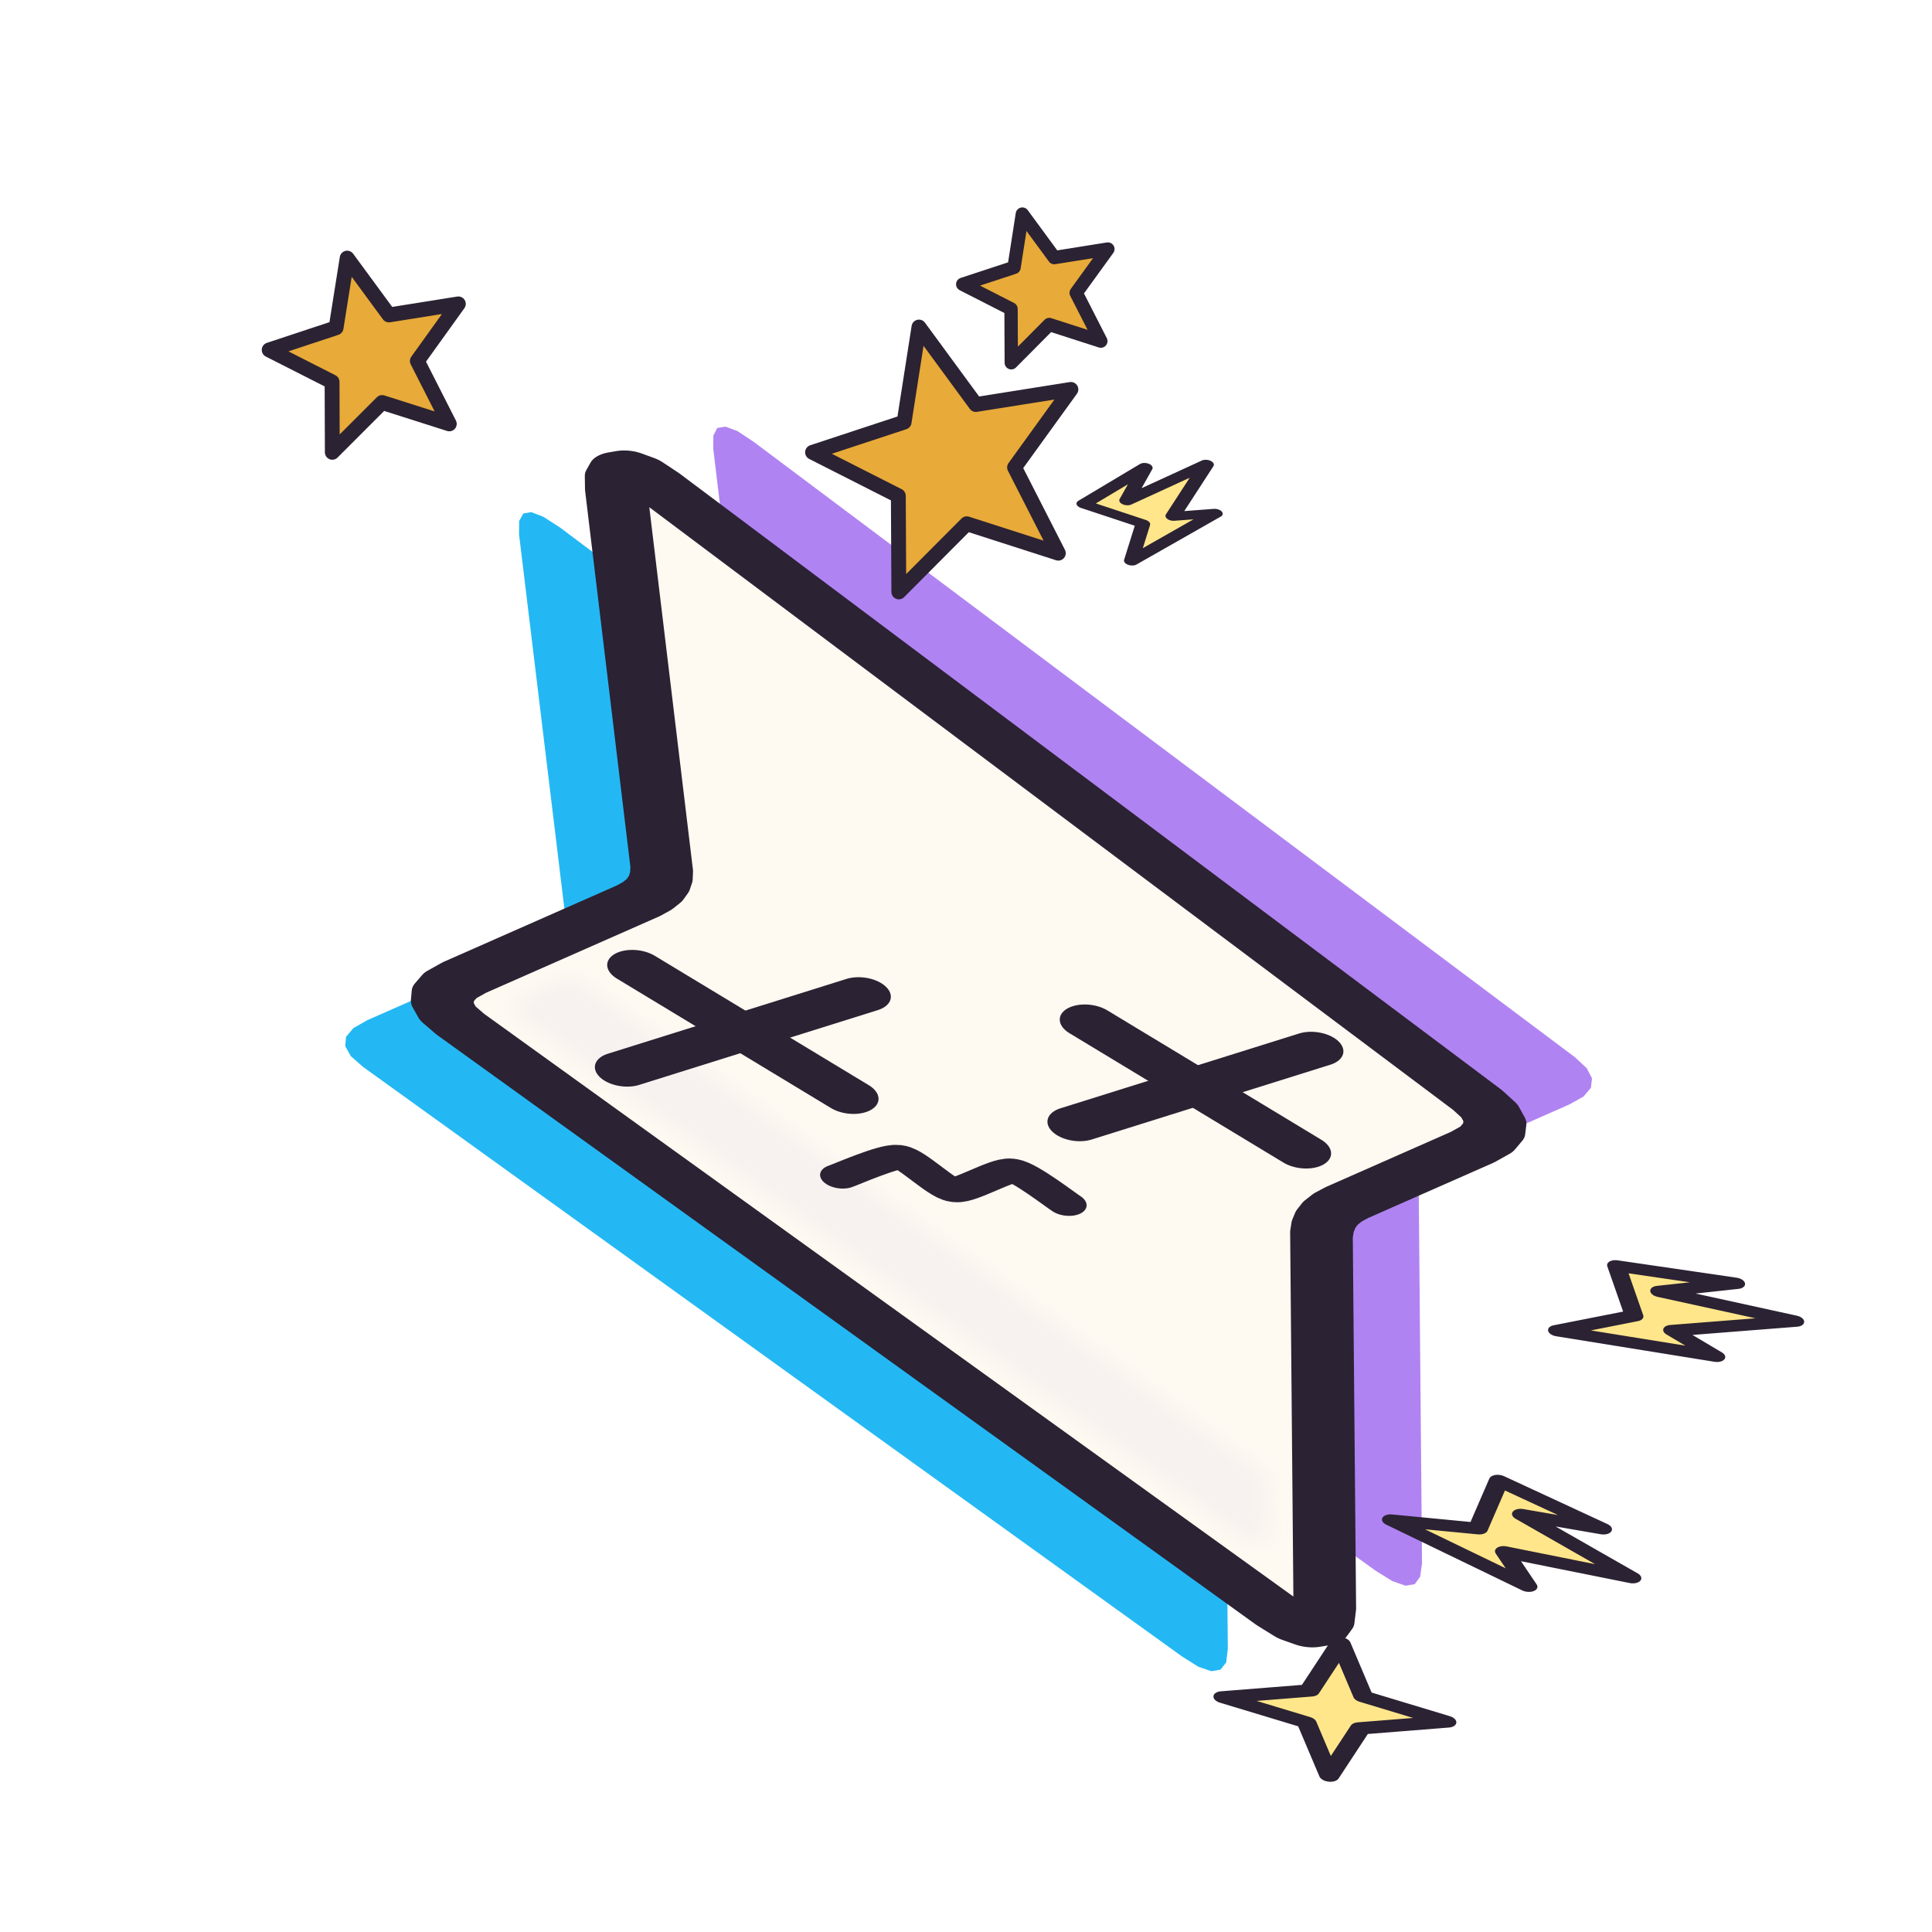
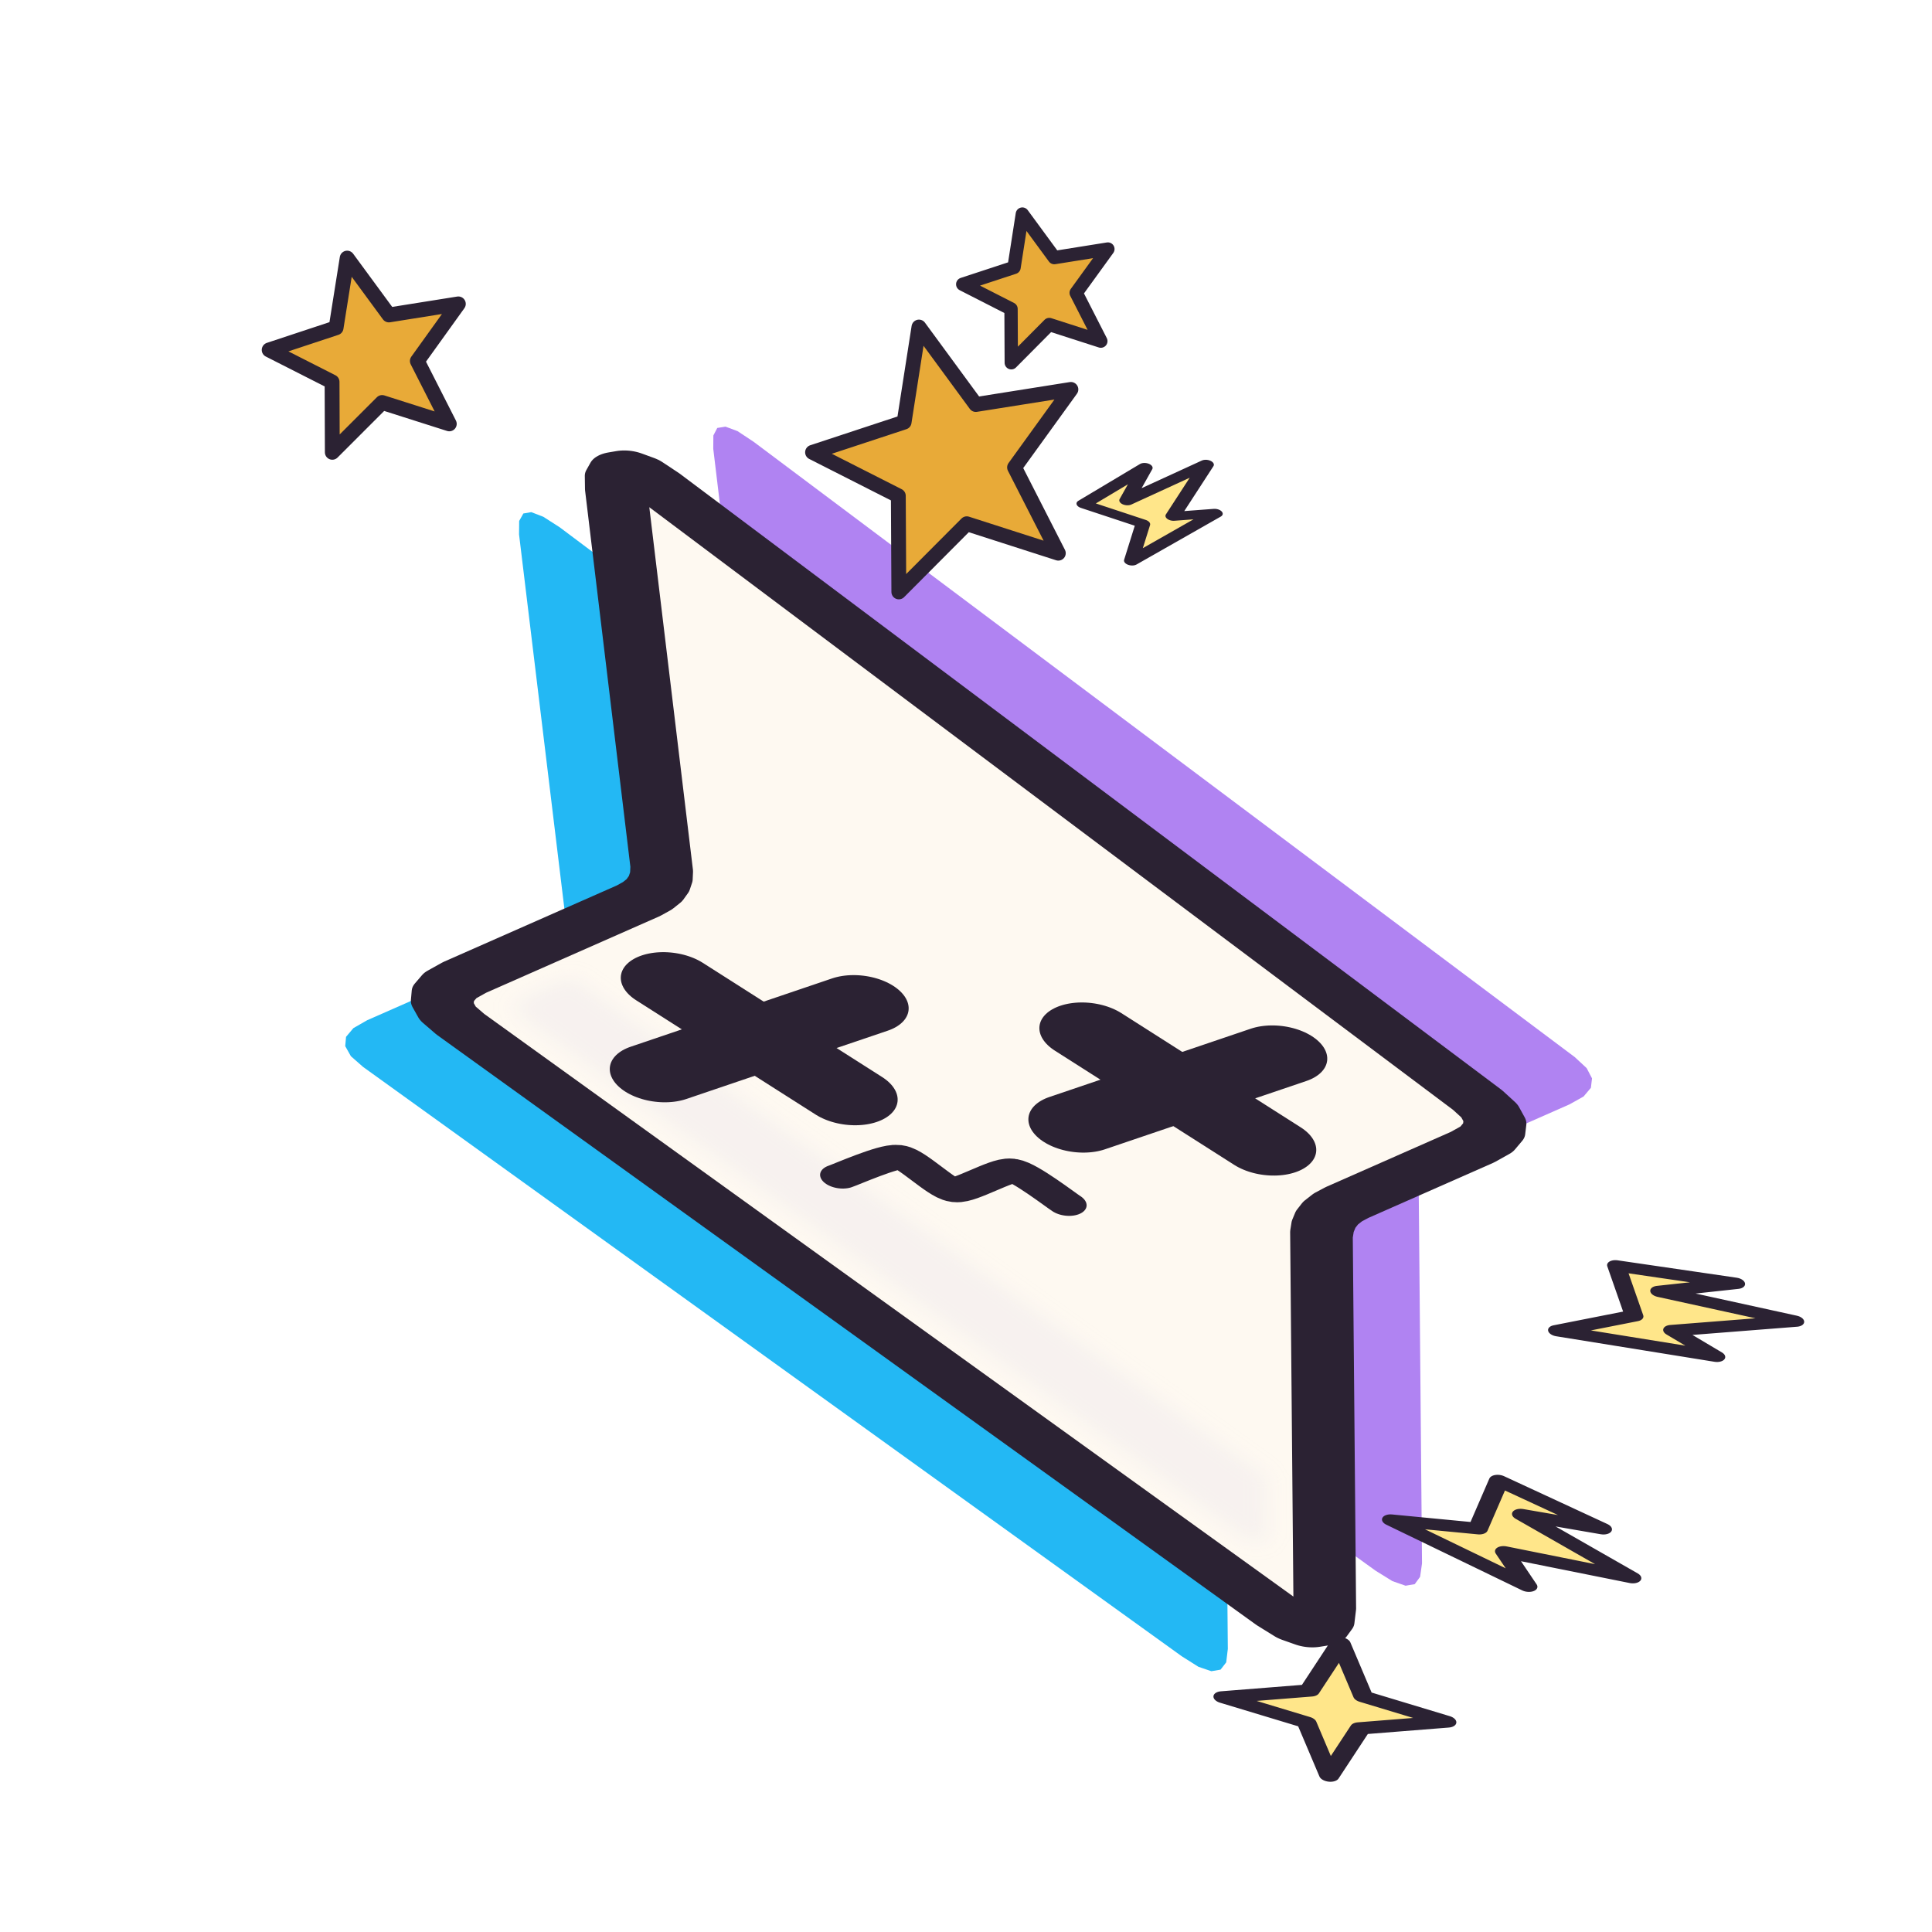
<svg xmlns="http://www.w3.org/2000/svg" viewBox="0 0 768 768" width="128" height="128">
  <defs>
    <filter id="ko-soft" x="-20%" y="-20%" width="140%" height="140%">
      <feGaussianBlur stdDeviation="4" />
    </filter>
    <path id="ko-0" d="M-1.6 -261.1 2.7 -266.5 4.9 -271.9 4.9 -277.3 2.6 -282.7 -1.8 -288 -301.2 -579.2 -307.1 -584 -311.3 -585.8 -313.9 -584.5 -315 -580 -314.5 -572.4 -284 -362.8 -283.8 -358.4 -284.3 -354.2 -285.6 -350.3 -287.7 -346.7 -290.5 -343.3 -345.7 -288.2 -350 -282.8 -352.1 -277.4 -352 -272.1 -349.7 -266.8 -345.2 -261.6 -47.6 15 -41.6 19.8 -37.1 21.4 -34.1 19.9 -32.5 15.4 -32.5 7.7 -48.6 -201.7 -48.6 -206.2 -47.8 -210.4 -46.4 -214.3 -44.2 -218 -41.3 -221.3Z" fill="#23b8f4" />
    <path id="ko-1" d="M59.8 -322.5 64.2 -327.9 66.3 -333.3 66.3 -338.7 64.1 -344.1 59.7 -349.5 -239.8 -640.6 -245.6 -645.5 -249.8 -647.2 -252.5 -645.9 -253.5 -641.4 -253 -633.9 -222.6 -424.3 -222.3 -419.8 -222.9 -415.7 -224.2 -411.8 -226.2 -408.1 -229.1 -404.7 -284.2 -349.6 -288.5 -344.2 -290.7 -338.9 -290.6 -333.5 -288.2 -328.3 -283.7 -323 13.8 -46.4 19.8 -41.7 24.4 -40 27.4 -41.5 28.9 -46 29 -53.7 12.9 -263.2 12.9 -267.6 13.6 -271.8 15.1 -275.7 17.2 -279.4 20.1 -282.8Z" fill="#b083f2" />
    <path id="ko-2" d="M29.1 -291.8 33.5 -297.2 35.6 -302.6 35.6 -308 33.3 -313.4 28.9 -318.7 -270.5 -609.9 -276.3 -614.8 -280.6 -616.5 -283.2 -615.2 -284.3 -610.7 -283.7 -603.2 -253.3 -393.6 -253.1 -389.1 -253.6 -385 -254.9 -381 -257 -377.4 -259.8 -374 -314.9 -318.9 -319.3 -313.5 -321.4 -308.2 -321.3 -302.8 -319 -297.5 -314.4 -292.3 -16.9 -15.7 -10.9 -11 -6.4 -9.3 -3.3 -10.8 -1.8 -15.3 -1.8 -23 -17.9 -232.4 -17.8 -236.9 -17.1 -241.1 -15.7 -245 -13.5 -248.7 -10.6 -252.1Z" fill="#fef9f1" />
    <path id="ko-3" d="M-279.2 -327.5 -292.7 -314 -295.3 -310.8 -296.6 -307.5 -296.5 -304.3 -295.1 -301.2 -292.4 -298 -33 -56.9 -29.4 -54.1 -26.7 -53.1 -24.9 -54 -24 -56.7 -24 -61.3 -26.4 -92.5Z" fill="#ded8eb" fill-opacity="0.22" filter="url(#ko-soft)" />
    <path id="ko-4" d="M29.1 -291.8 33.5 -297.2 35.6 -302.6 35.6 -308 33.3 -313.4 28.9 -318.7 -270.5 -609.9 -276.3 -614.8 -280.6 -616.5 -283.2 -615.2 -284.3 -610.7 -283.7 -603.2 -253.3 -393.6 -253.1 -389.1 -253.6 -385 -254.9 -381 -257 -377.4 -259.8 -374 -314.9 -318.9 -319.3 -313.5 -321.4 -308.2 -321.3 -302.8 -319 -297.5 -314.4 -292.3 -16.9 -15.7 -10.9 -11 -6.4 -9.3 -3.3 -10.8 -1.8 -15.3 -1.8 -23 -17.9 -232.4 -17.8 -236.9 -17.1 -241.1 -15.7 -245 -13.5 -248.7 -10.6 -252.1Z" fill="none" stroke="#2B2233" stroke-width="21.2" />
    <path id="ko-5" d="M43.5 33.8 15 43.5 6.5 72.3 -3.2 43.8 -32 35.3 -3.5 25.6 5 -3.2 14.7 25.3Z" fill="#FFE68A" />
    <path id="ko-6" d="M43.5 33.8 15 43.5 6.5 72.3 -3.2 43.8 -32 35.3 -3.5 25.6 5 -3.2 14.7 25.3Z" fill="none" stroke="#2B2233" stroke-width="6.8" />
-     <path id="ko-7" d="M-38.4 -29.2 38.4 29.2" fill="none" stroke="#2B2233" stroke-width="19.4" />
-     <path id="ko-8" d="M38.4 -29.2 -38.4 29.2" fill="none" stroke="#2B2233" stroke-width="19.4" />
+     <path id="ko-7" d="M-32.3 -26.1 32.3 26.1" fill="none" stroke="#2B2233" stroke-width="33" />
+     <path id="ko-8" d="M32.3 -26.1 -32.3 26.1" fill="none" stroke="#2B2233" stroke-width="33" />
    <path id="ko-9" d="M-38.4 -163.2C-36.5 -164.7 -23 -178.2 -19.2 -178.2C-15.4 -178.2 -3.8 -163.2 0 -163.2C3.8 -163.2 15.4 -178.2 19.2 -178.2C23 -178.2 36.5 -164.7 38.4 -163.2" fill="none" stroke="#2B2233" stroke-width="13.6" />
    <path id="ko-a" d="M0 0 30 -27.3 19.1 -2.7 57.3 -30 38.2 8.2 57.3 5.5 16.4 40.9 24.5 13.6Z" fill="#FFE68A" />
    <path id="ko-b" d="M0 0 30 -27.3 19.1 -2.7 57.3 -30 38.2 8.2 57.3 5.5 16.4 40.9 24.5 13.6Z" fill="none" stroke="#2B2233" stroke-width="6.4" />
    <path id="ko-c" d="M0 0 30.8 -28 19.6 -2.8 58.8 -30.8 39.2 8.4 58.8 5.6 16.8 42 25.2 14Z" fill="#FFE68A" />
    <path id="ko-d" d="M0 0 30.8 -28 19.6 -2.8 58.8 -30.8 39.2 8.4 58.8 5.6 16.8 42 25.2 14Z" fill="none" stroke="#2B2233" stroke-width="6.6" />
    <path id="ko-e" d="M0 0 23.3 -21.1 14.8 -2.1 44.4 -23.3 29.6 6.3 44.4 4.2 12.7 31.7 19 10.6Z" fill="#FFE68A" />
    <path id="ko-f" d="M0 0 23.3 -21.1 14.8 -2.1 44.4 -23.3 29.6 6.3 44.4 4.2 12.7 31.7 19 10.6Z" fill="none" stroke="#2B2233" stroke-width="4.9" />
    <path id="ko-g" d="M-179.7 33.1 -179.8 5.1 -204.8 -7.6 -178.2 -16.4 -173.8 -44.1 -157.2 -21.5 -129.6 -25.9 -145.9 -3.2 -133.2 21.8 -159.9 13.3Z" fill="#E8AA38" />
    <path id="ko-h" d="M-179.7 33.1 -179.8 5.1 -204.8 -7.6 -178.2 -16.4 -173.8 -44.1 -157.2 -21.5 -129.6 -25.9 -145.9 -3.2 -133.2 21.8 -159.9 13.3Z" fill="none" stroke="#2B2233" stroke-width="5.9" />
    <path id="ko-i" d="M90.2 -2.5 90.1 -23.9 70.9 -33.7 91.3 -40.4 94.6 -61.6 107.3 -44.3 128.6 -47.7 116 -30.3 125.8 -11.1 105.3 -17.7Z" fill="#E8AA38" />
    <path id="ko-j" d="M90.2 -2.5 90.1 -23.9 70.9 -33.7 91.3 -40.4 94.6 -61.6 107.3 -44.3 128.6 -47.7 116 -30.3 125.8 -11.1 105.3 -17.7Z" fill="none" stroke="#2B2233" stroke-width="5.3" />
    <path id="ko-k" d="M45.5 88.6 45.3 50.4 11.2 33.1 47.6 21.1 53.5 -16.7 76.1 14.1 113.9 8.1 91.5 39.1 108.9 73.2 72.5 61.5Z" fill="#E8AA38" />
    <path id="ko-l" d="M45.5 88.6 45.3 50.4 11.2 33.1 47.6 21.1 53.5 -16.7 76.1 14.1 113.9 8.1 91.5 39.1 108.9 73.2 72.5 61.5Z" fill="none" stroke="#2B2233" stroke-width="5.9" />
  </defs>
  <g stroke-linecap="round" stroke-linejoin="round">
    <use href="#ko-0" transform="matrix(1.1715 0.1413 -0.0838 0.695 526.8 654.7)" />
    <use href="#ko-1" transform="matrix(1.1715 0.1413 -0.0838 0.695 526.8 654.7)" />
    <use href="#ko-2" transform="matrix(1.1715 0.1413 -0.0838 0.695 526.8 654.7)" />
    <use href="#ko-3" transform="matrix(1.1715 0.1413 -0.0838 0.695 526.8 654.7)" />
    <use href="#ko-4" transform="matrix(1.1715 0.1413 -0.0838 0.695 526.8 654.7)" />
    <use href="#ko-5" transform="matrix(1.1715 0.1413 -0.0838 0.695 526.8 654.7)" />
    <use href="#ko-6" transform="matrix(1.1715 0.1413 -0.0838 0.695 526.8 654.7)" />
-     <use href="#ko-7" transform="matrix(1.1715 0.1413 -0.0838 0.695 295.3 410.2)" />
-     <use href="#ko-8" transform="matrix(1.1715 0.1413 -0.0838 0.695 295.3 410.2)" />
-     <use href="#ko-7" transform="matrix(1.1715 0.1413 -0.0838 0.695 475.2 431.9)" />
-     <use href="#ko-8" transform="matrix(1.1715 0.1413 -0.0838 0.695 475.2 431.9)" />
+     <use href="#ko-7" transform="matrix(1.1715 0.1413 -0.0838 0.695 301.8 412.9)" />
+     <use href="#ko-8" transform="matrix(1.1715 0.1413 -0.0838 0.695 301.8 412.9)" />
+     <use href="#ko-7" transform="matrix(1.1715 0.1413 -0.0838 0.695 468.2 432.9)" />
+     <use href="#ko-8" transform="matrix(1.1715 0.1413 -0.0838 0.695 468.2 432.9)" />
    <use href="#ko-9" transform="matrix(1.1715 0.1413 -0.0838 0.695 365.3 586.5)" />
    <use href="#ko-a" transform="matrix(0.7734 0.5894 -0.8839 0.3944 642.6 503.2)" />
    <use href="#ko-b" transform="matrix(0.7734 0.5894 -0.8839 0.3944 642.6 503.2)" />
    <use href="#ko-c" transform="matrix(0.3032 0.703 -1.1347 0.0933 595.8 588.6)" />
    <use href="#ko-d" transform="matrix(0.3032 0.703 -1.1347 0.0933 595.8 588.6)" />
    <use href="#ko-e" transform="matrix(1.1675 0.0142 0.1279 0.7091 430.8 200.4)" />
    <use href="#ko-f" transform="matrix(1.1675 0.0142 0.1279 0.7091 430.8 200.4)" />
    <use href="#ko-g" transform="translate(311.8 146.7)" />
    <use href="#ko-h" transform="translate(311.8 146.7)" />
    <use href="#ko-i" transform="translate(311.8 146.7)" />
    <use href="#ko-j" transform="translate(311.8 146.7)" />
    <use href="#ko-k" transform="translate(311.8 146.7)" />
    <use href="#ko-l" transform="translate(311.8 146.7)" />
  </g>
</svg>
